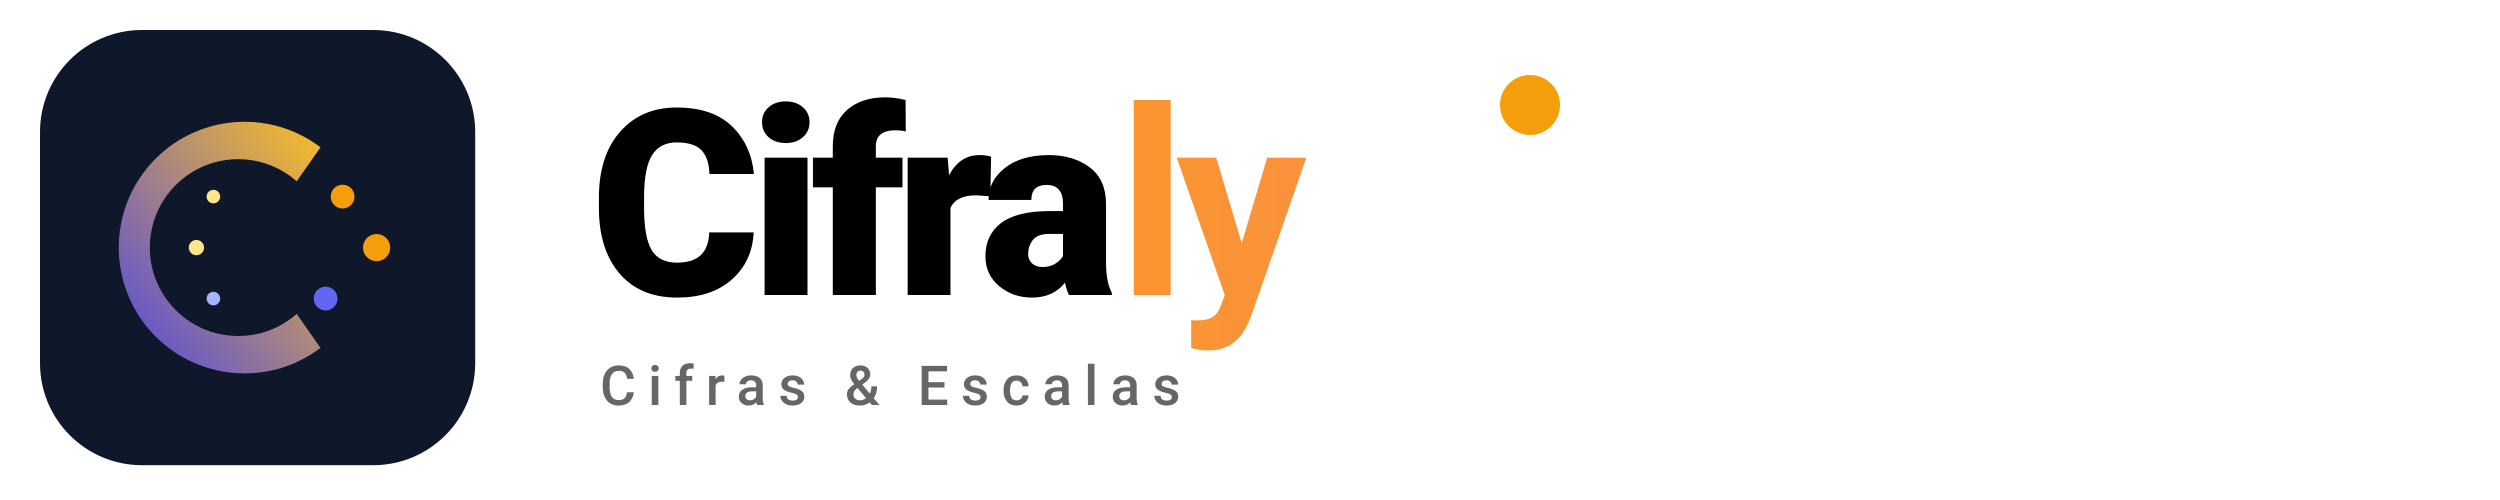
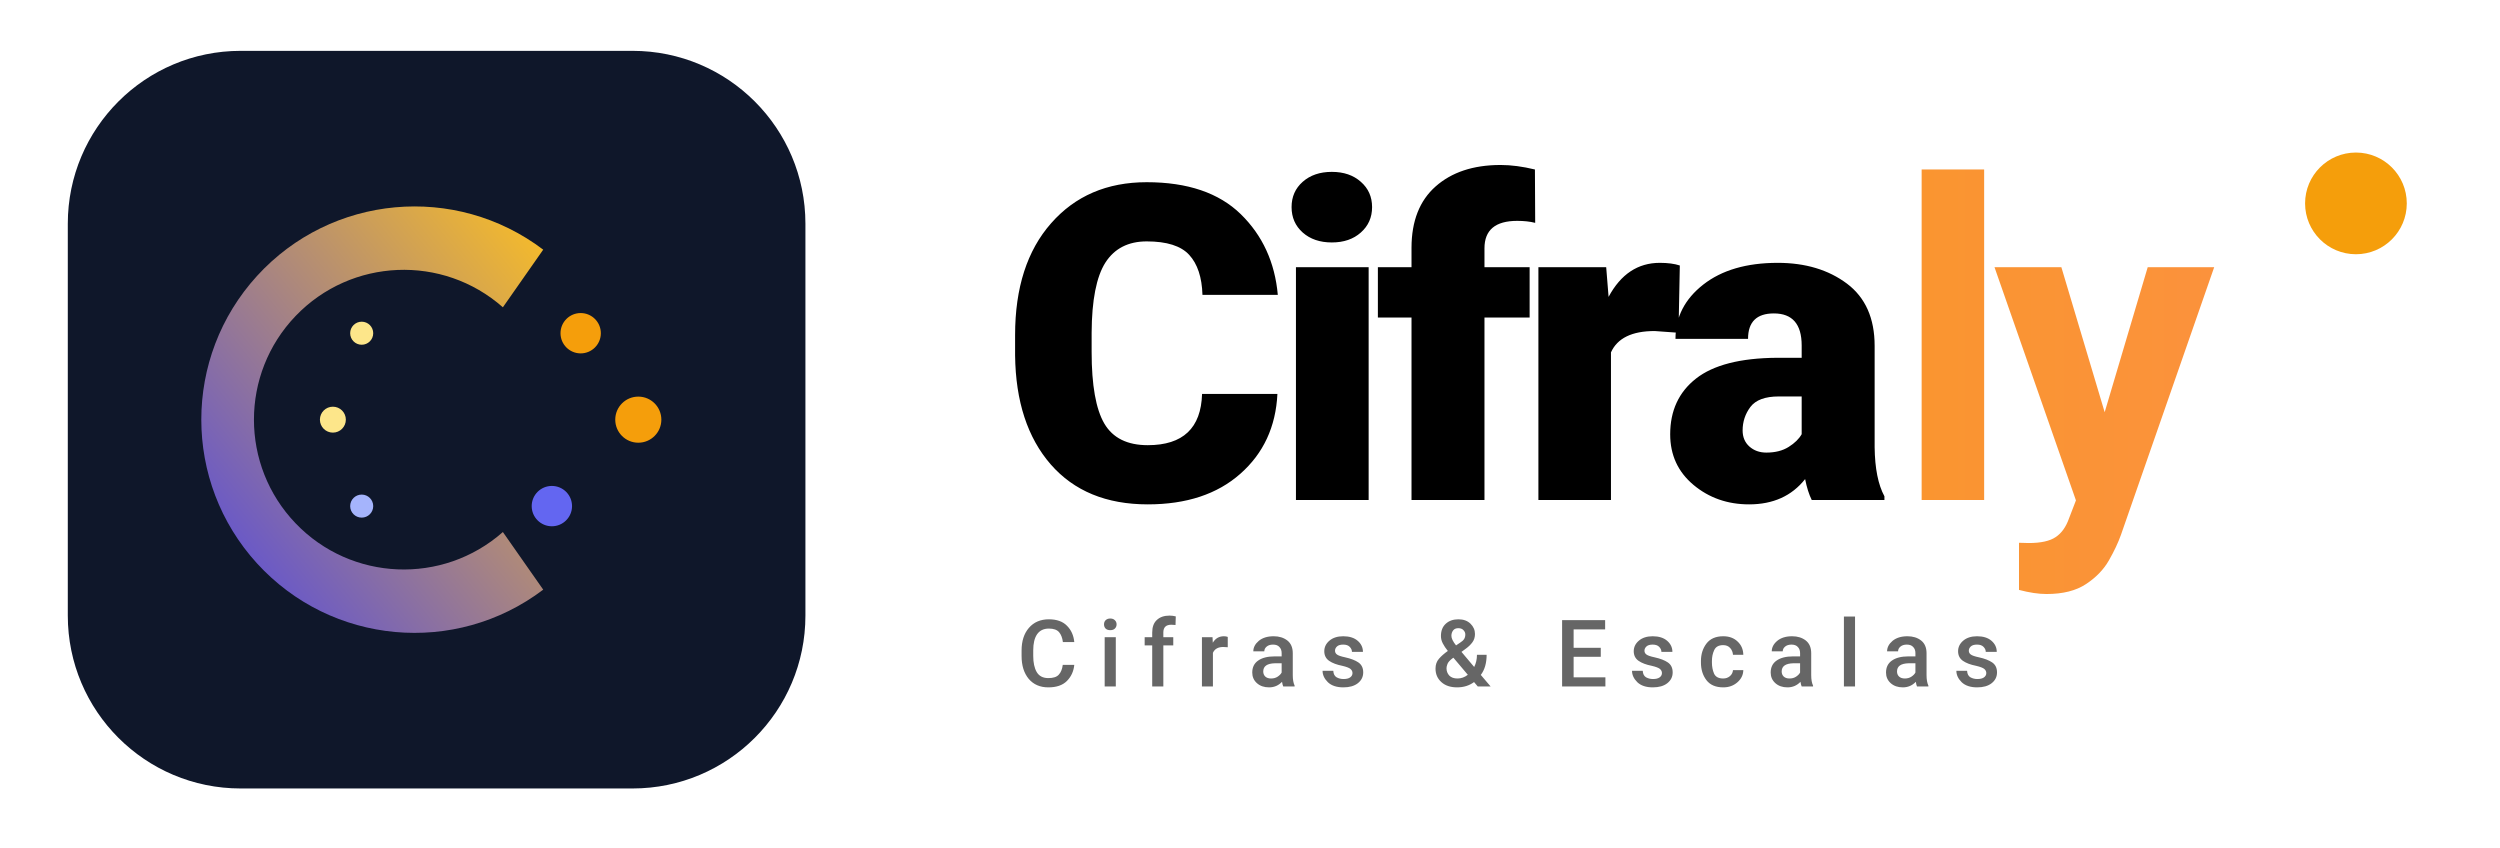
- <svg xmlns="http://www.w3.org/2000/svg" viewBox="0 0 500 100" width="100%" height="100%">
+ <svg xmlns="http://www.w3.org/2000/svg" viewBox="0 0 295 100" width="100%" height="100%">
  <defs>
    <linearGradient id="cifralyIconGrad" x1="0%" y1="0%" x2="100%" y2="100%">
      <stop offset="0%" stop-color="#F59E0B" />
      <stop offset="48%" stop-color="#EC4899" />
      <stop offset="100%" stop-color="#4F46E5" />
    </linearGradient>
    <linearGradient id="cifralyArcGrad" x1="0%" y1="100%" x2="100%" y2="0%">
      <stop offset="0%" stop-color="#4F46E5" />
      <stop offset="100%" stop-color="#FBBF24" />
    </linearGradient>
    <linearGradient id="cifralyTextLyGrad" x1="0%" y1="0%" x2="100%" y2="0%">
      <stop offset="0%" stop-color="#F59E0B" />
      <stop offset="100%" stop-color="#FB923C" />
    </linearGradient>
    <style>
      .cifraly-brand-root { font-family: system-ui, -apple-system, BlinkMacSystemFont, 'Segoe UI', Roboto, sans-serif; }
      .cifraly-text-main { font-weight: 800; font-size: 52px; fill: currentColor; letter-spacing: -0.04em; }
      .cifraly-text-suffix { font-weight: 700; font-size: 52px; fill: url(#cifralyTextLyGrad); letter-spacing: -0.04em; }
      .cifraly-tagline { font-weight: 500; font-size: 11px; fill: currentColor; opacity: 0.6; letter-spacing: 0.22em; text-transform: uppercase; }
    </style>
  </defs>
  <g class="cifraly-brand-root">
    <g transform="translate(8, 6) scale(0.17)">
      <rect width="512" height="512" rx="120" fill="#0F172A" />
      <path d="M 330 138 A 148 148 0 1 0 330 374 L 302 334 A 104 104 0 1 1 302 178 Z" fill="url(#cifralyArcGrad)" />
      <path d="M 204 196 L 356 196" stroke="url(#cifralyIconGrad)" stroke-width="22" stroke-linecap="round" />
      <circle cx="356" cy="196" r="14" fill="#F59E0B" />
      <circle cx="204" cy="196" r="8" fill="#FDE68A" />
      <path d="M 184 256 L 396 256" stroke="url(#cifralyIconGrad)" stroke-width="24" stroke-linecap="round" />
      <circle cx="396" cy="256" r="16" fill="#F59E0B" />
      <circle cx="184" cy="256" r="9" fill="#FDE68A" />
      <path d="M 204 316 L 336 316" stroke="url(#cifralyIconGrad)" stroke-width="22" stroke-linecap="round" />
      <circle cx="336" cy="316" r="14" fill="#6366F1" />
      <circle cx="204" cy="316" r="8" fill="#A5B4FC" />
    </g>
    <g transform="translate(118, 59)">
      <text class="cifraly-text-main" x="0" y="0">Cifra<tspan class="cifraly-text-suffix">ly</tspan>
      </text>
-       <circle cx="188" cy="-38" r="6" fill="#F59E0B" />
+       <circle cx="160" cy="-35" r="6" fill="#F59E0B" />
      <text class="cifraly-tagline" x="2" y="22">Cifras &amp; Escalas</text>
    </g>
  </g>
</svg>
